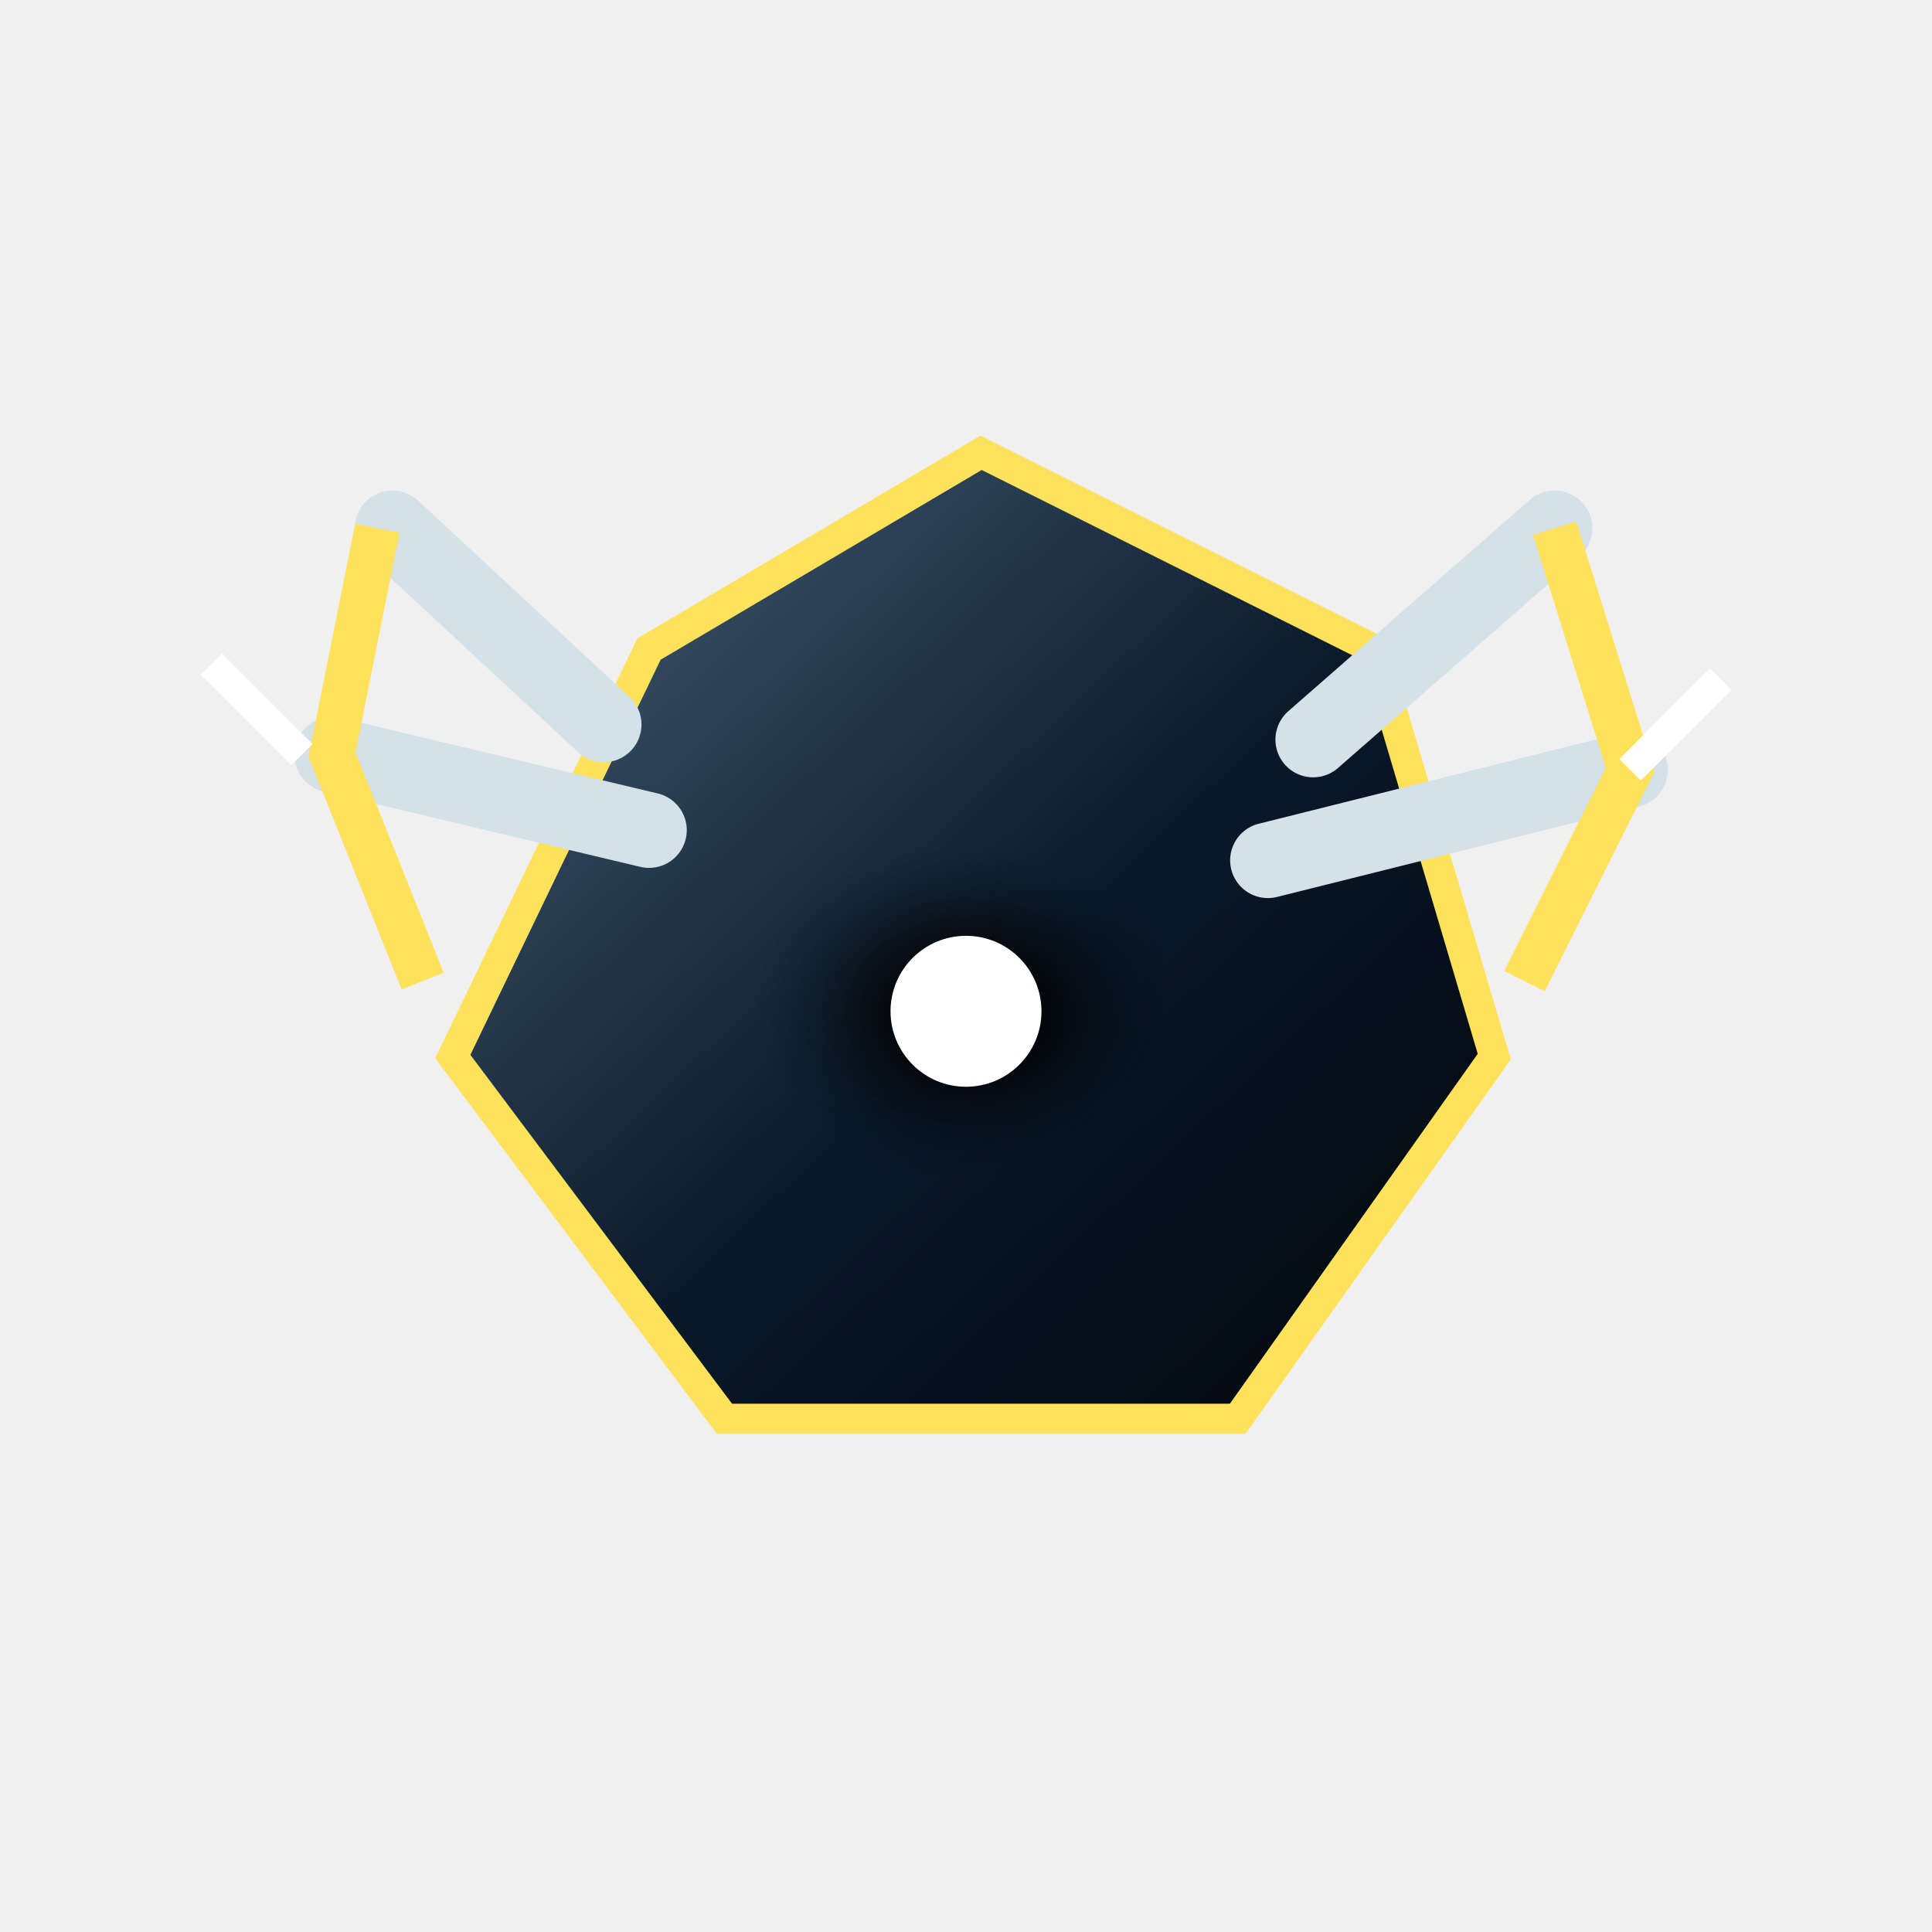
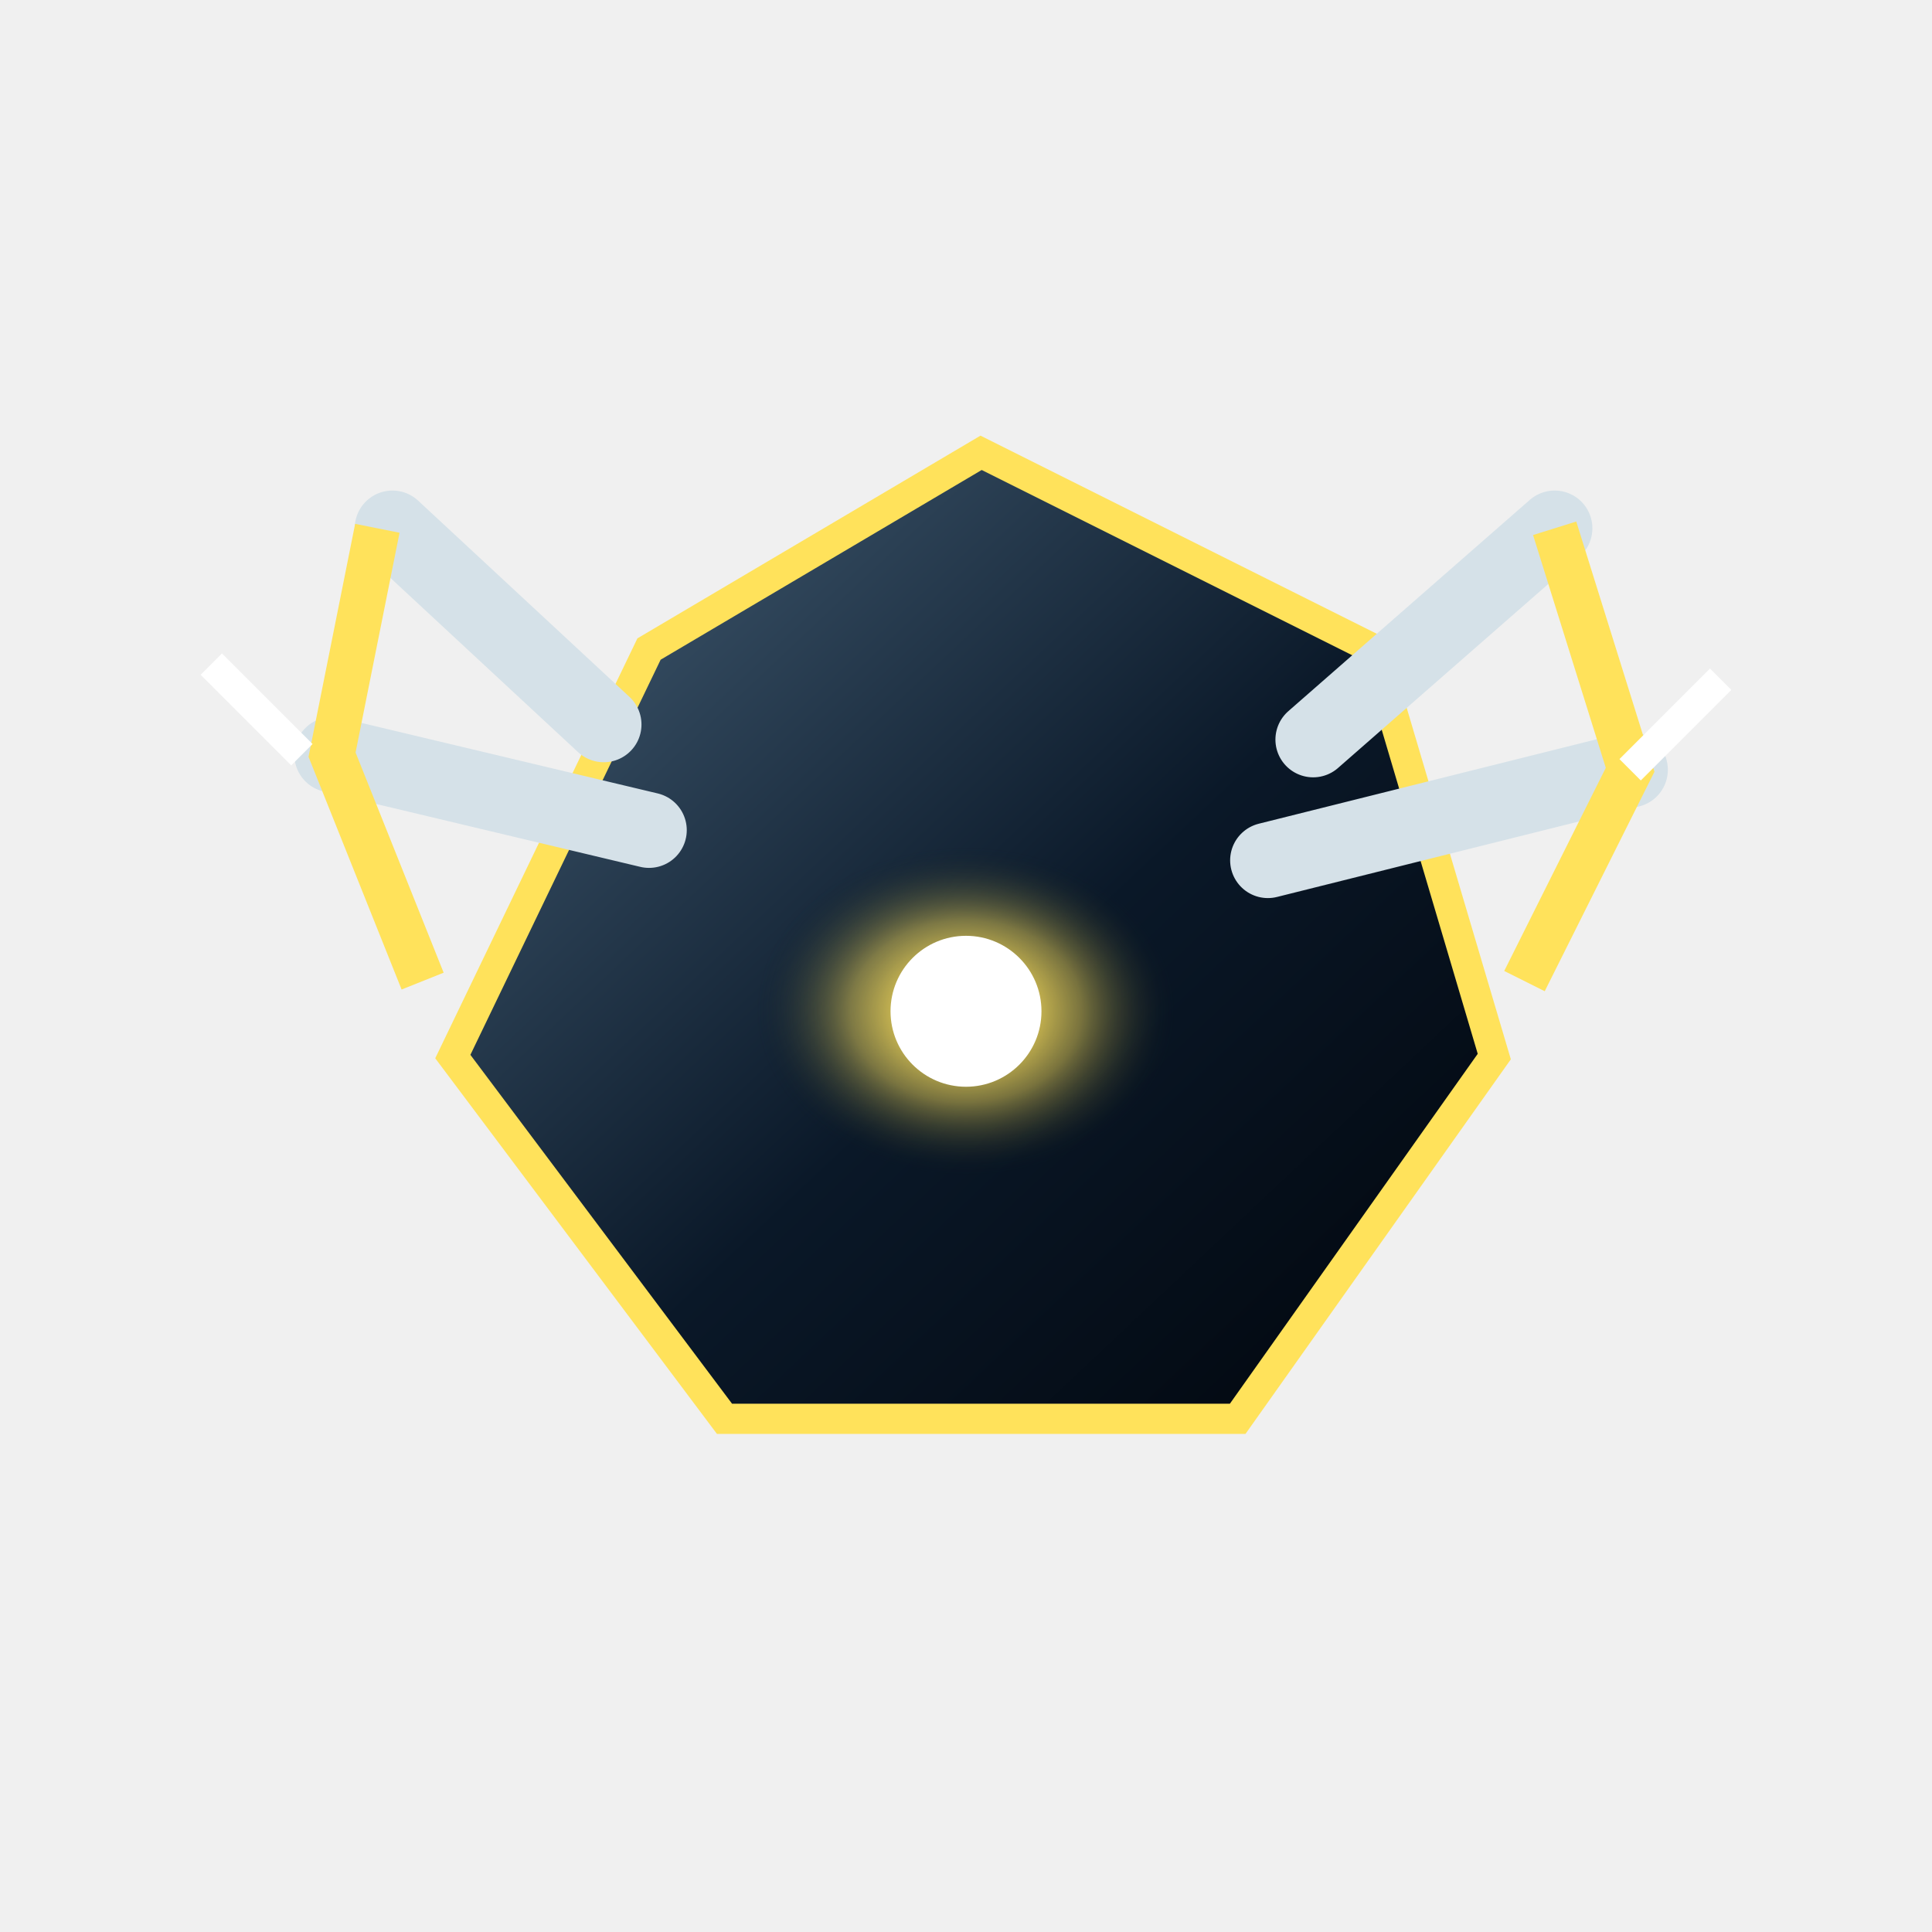
<svg xmlns="http://www.w3.org/2000/svg" viewBox="0 0 128 128">
  <defs>
    <radialGradient id="g">
      <stop offset="0" stop-color="#fff" />
-       <stop offset=".18" stop-color="currentColor" />
-       <stop offset=".55" stop-color="currentColor" stop-opacity=".45" />
+       <stop offset=".18" stop-color="#ffe25b" />
+       <stop offset=".55" stop-color="#ffe25b" stop-opacity=".45" />
      <stop offset="1" stop-color="#00101c" stop-opacity="0" />
    </radialGradient>
    <linearGradient id="m" x1="0" y1="0" x2="1" y2="1">
      <stop stop-color="#9bb1c4" />
      <stop offset=".18" stop-color="#344b60" />
      <stop offset=".55" stop-color="#0a1828" />
      <stop offset="1" stop-color="#01050b" />
    </linearGradient>
  </defs>
  <g color="#ffe25b">
-     <path d="M30 70 43 43 65 30 91 43 99 70 82 94 48 94Z" fill="url(#m)" stroke="currentColor" stroke-width="2" />
+     <path d="M30 70 43 43 65 30 91 43 99 70 82 94 48 94Z" fill="url(#m)" stroke="#ffe25b" stroke-width="2" />
    <path d="M40 48 26 35M43 55 22 50M87 49 103 35M84 57 108 51" stroke="#d5e1e8" stroke-width="5" stroke-linecap="round" />
-     <path d="M25 35 22 50 28 65M103 35 108 51 101 65" fill="none" stroke="currentColor" stroke-width="3" />
+     <path d="M25 35 22 50 28 65M103 35 108 51 101 65" fill="none" stroke="#ffe25b" stroke-width="3" />
    <ellipse cx="64" cy="67" rx="14" ry="11" fill="url(#g)" />
    <circle cx="64" cy="67" r="5" fill="#fff" />
    <path d="M20 50 14 44M108 51 114 45" stroke="#fff" stroke-width="2" />
  </g>
</svg>
